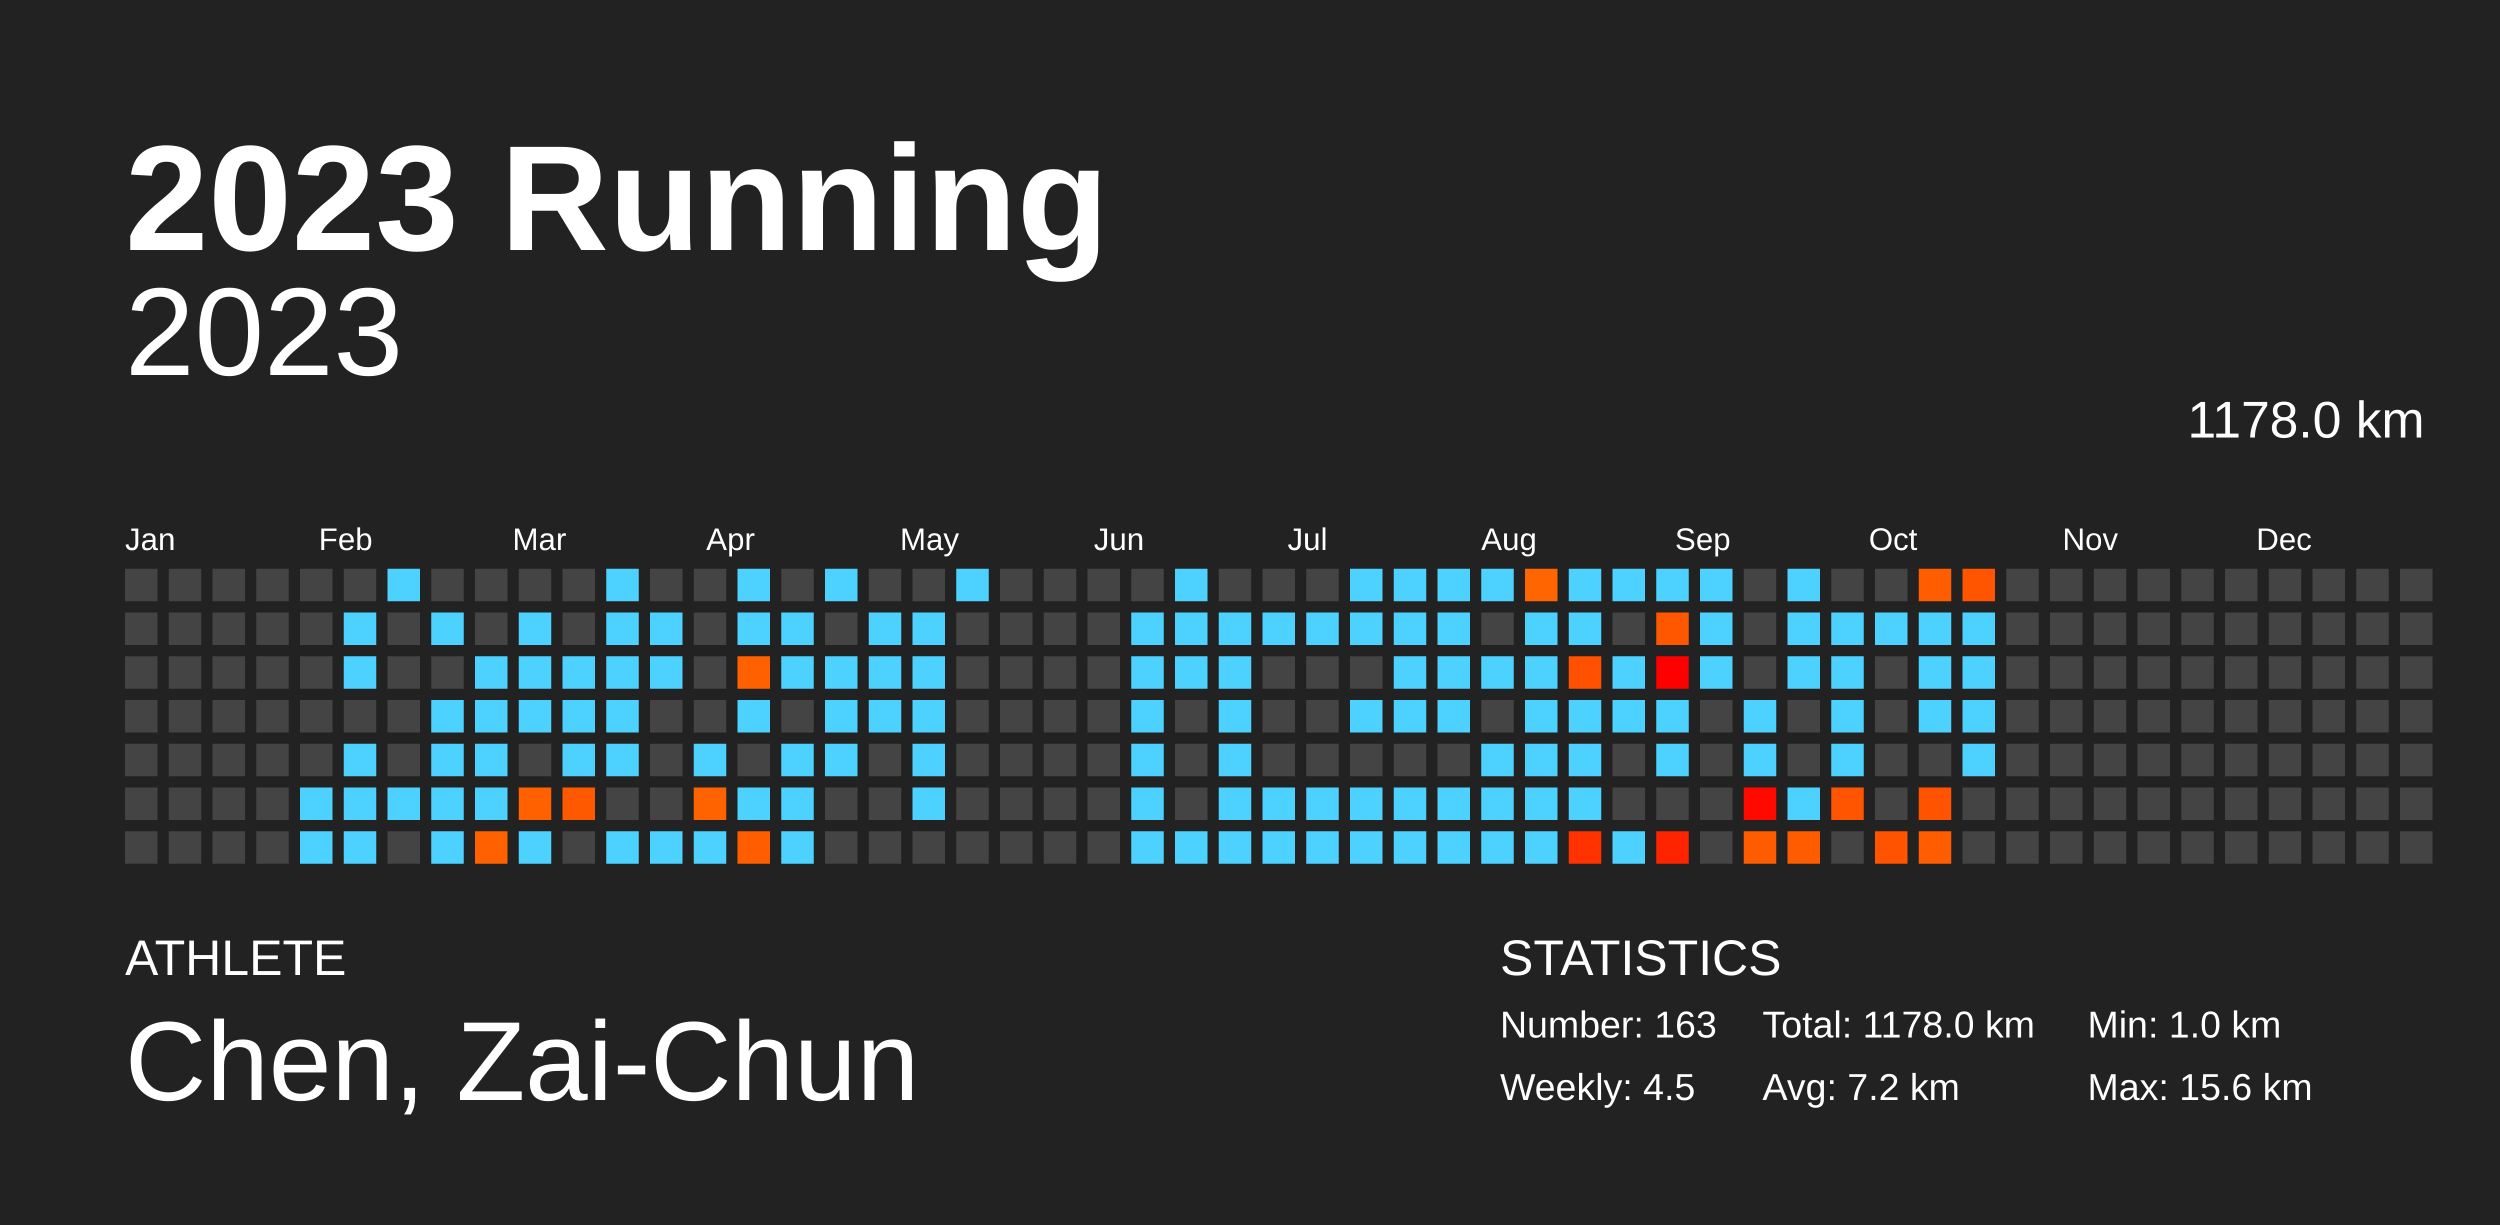
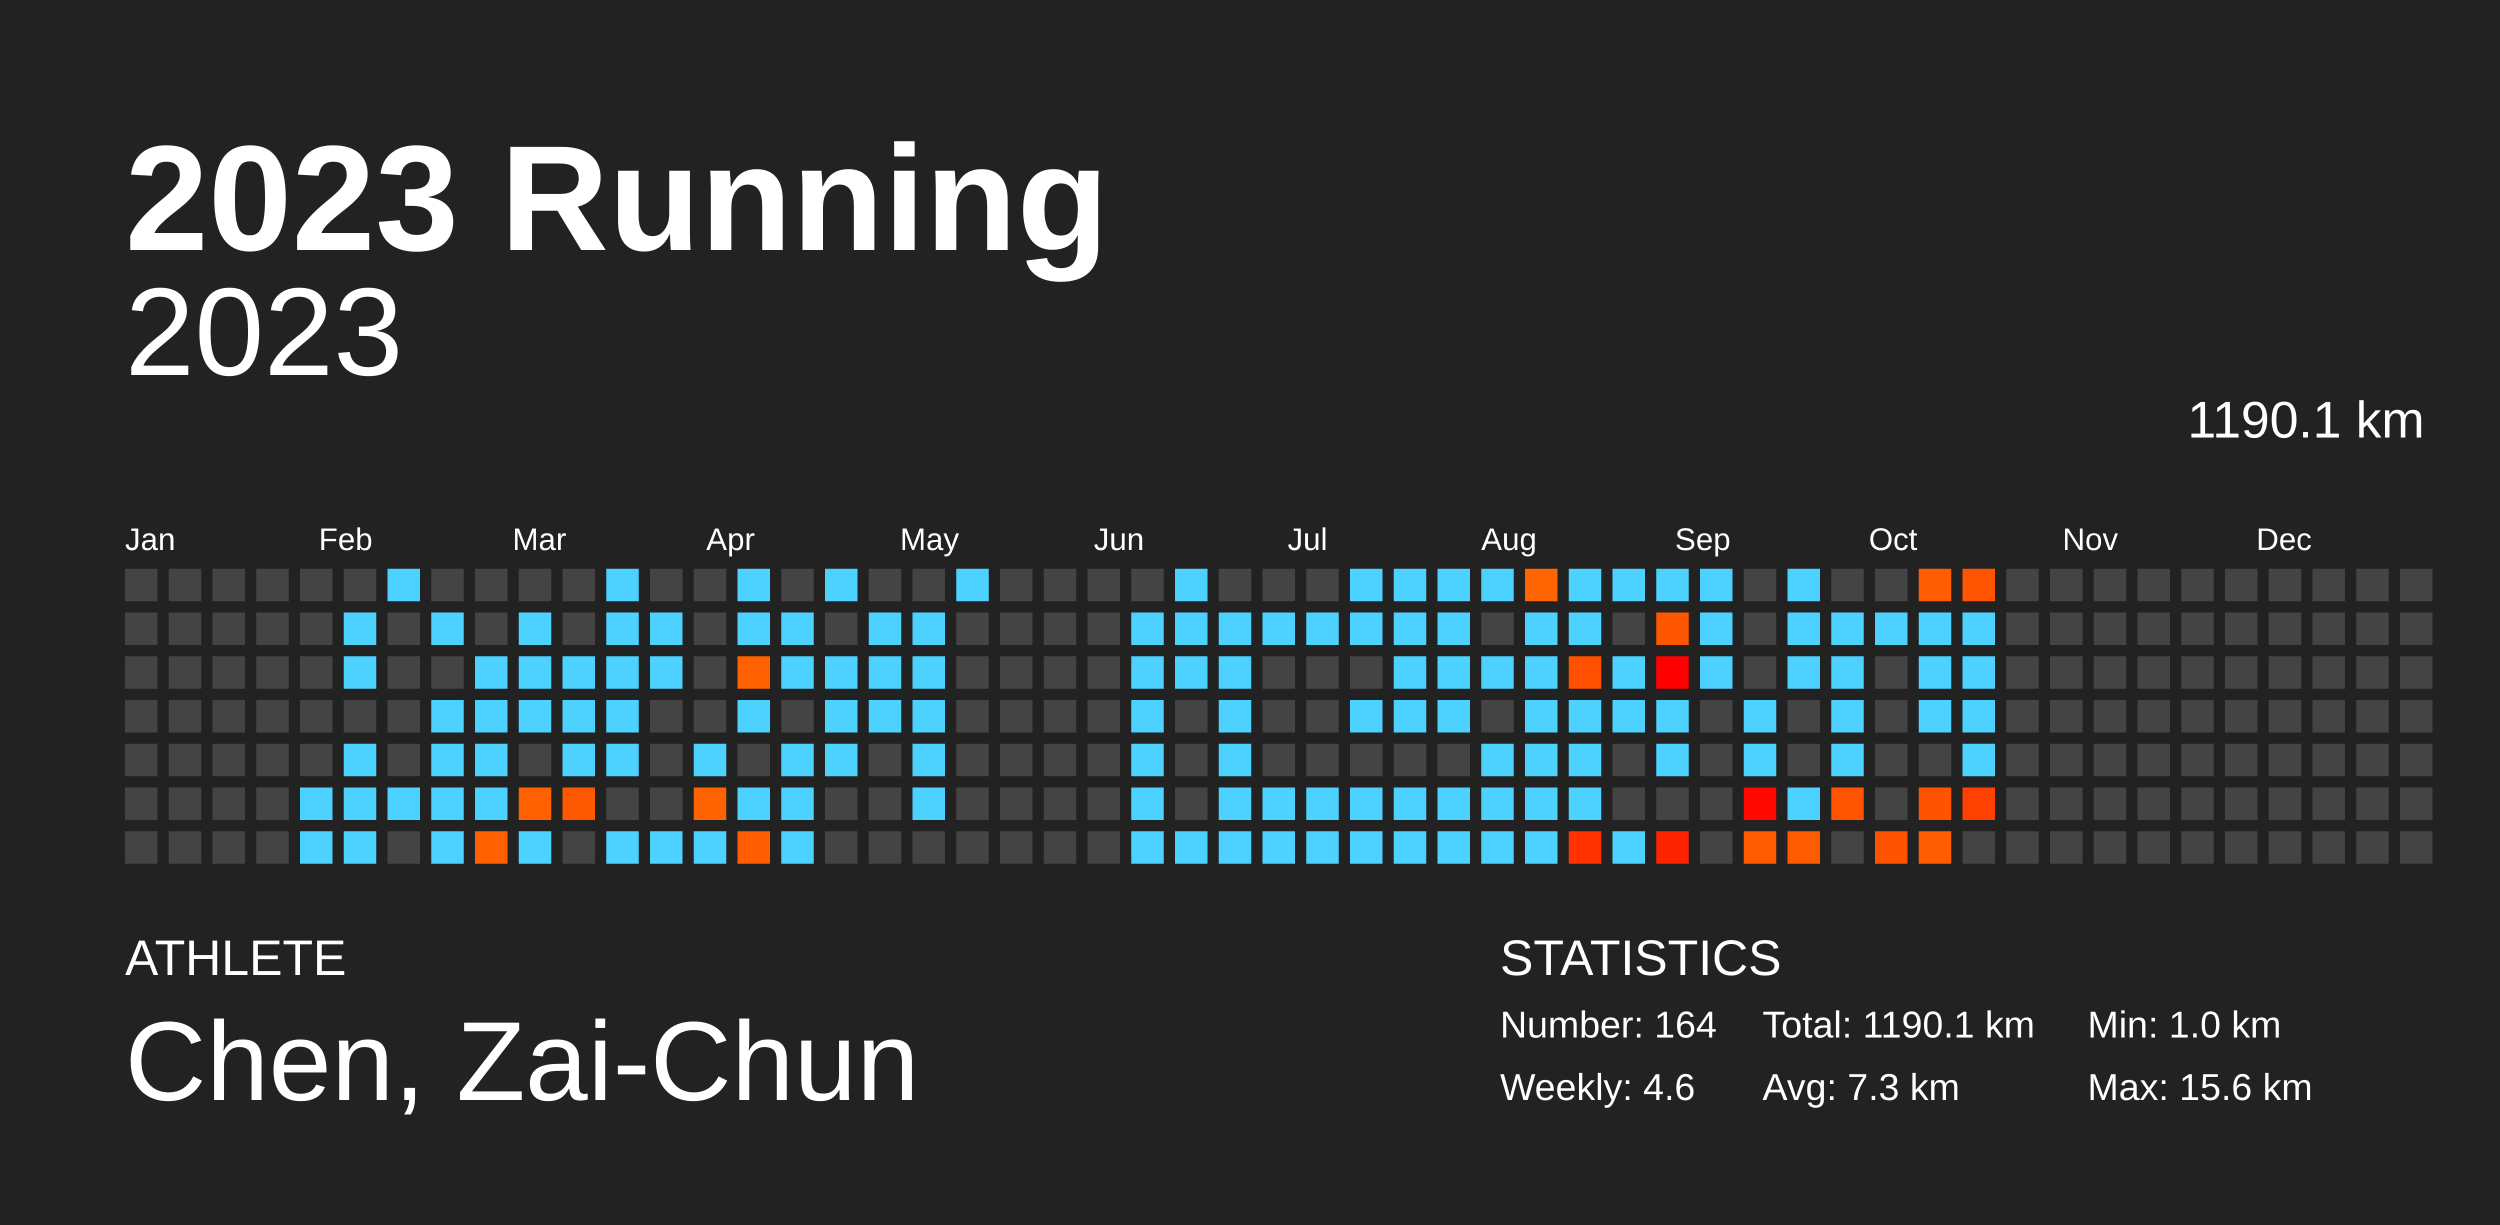
<svg xmlns="http://www.w3.org/2000/svg" baseProfile="full" height="98mm" version="1.1" viewBox="0,0,200,98" width="200mm">
  <defs />
  <rect fill="#222222" height="98" width="200" x="0" y="0" />
  <text fill="#FFFFFF" style="font-size:12px; font-family:Arial; font-weight:bold;" x="10" y="20">2023 Running</text>
  <text fill="#FFFFFF" style="font-size:4px; font-family:Arial" x="10" y="78">ATHLETE</text>
  <text fill="#FFFFFF" style="font-size:9px; font-family:Arial" x="10" y="88">Chen, Zai-Chun</text>
  <text fill="#FFFFFF" style="font-size:4px; font-family:Arial" x="120" y="78">STATISTICS</text>
-   <text fill="#FFFFFF" style="font-size:3px; font-family:Arial" x="120" y="83">Number: 163</text>
-   <text fill="#FFFFFF" style="font-size:3px; font-family:Arial" x="120" y="88">Weekly: 4.5</text>
-   <text fill="#FFFFFF" style="font-size:3px; font-family:Arial" x="141" y="83">Total: 1178.0 km</text>
-   <text fill="#FFFFFF" style="font-size:3px; font-family:Arial" x="141" y="88">Avg: 7.2 km</text>
+   <text fill="#FFFFFF" style="font-size:3px; font-family:Arial" x="120" y="83">Number: 164</text>
+   <text fill="#FFFFFF" style="font-size:3px; font-family:Arial" x="120" y="88">Weekly: 4.6</text>
+   <text fill="#FFFFFF" style="font-size:3px; font-family:Arial" x="141" y="83">Total: 1190.1 km</text>
+   <text fill="#FFFFFF" style="font-size:3px; font-family:Arial" x="141" y="88">Avg: 7.3 km</text>
  <text fill="#FFFFFF" style="font-size:3px; font-family:Arial" x="167" y="83">Min: 1.0 km</text>
  <text fill="#FFFFFF" style="font-size:3px; font-family:Arial" x="167" y="88">Max: 15.6 km</text>
  <text alignment-baseline="hanging" fill="#FFFFFF" style="font-size:10.0px; font-family:Arial;" x="10" y="30">2023</text>
-   <text alignment-baseline="hanging" fill="#FFFFFF" style="font-size:4.125px; font-family:Arial;" x="175" y="35">1178.0 km</text>
+   <text alignment-baseline="hanging" fill="#FFFFFF" style="font-size:4.125px; font-family:Arial;" x="175" y="35">1190.1 km</text>
  <text fill="#FFFFFF" style="font-size:2.5px; font-family:Arial" x="10.0" y="44">Jan</text>
  <text fill="#FFFFFF" style="font-size:2.5px; font-family:Arial" x="25.5" y="44">Feb</text>
  <text fill="#FFFFFF" style="font-size:2.5px; font-family:Arial" x="41.0" y="44">Mar</text>
  <text fill="#FFFFFF" style="font-size:2.5px; font-family:Arial" x="56.5" y="44">Apr</text>
  <text fill="#FFFFFF" style="font-size:2.5px; font-family:Arial" x="72.0" y="44">May</text>
  <text fill="#FFFFFF" style="font-size:2.5px; font-family:Arial" x="87.5" y="44">Jun</text>
  <text fill="#FFFFFF" style="font-size:2.5px; font-family:Arial" x="103.0" y="44">Jul</text>
  <text fill="#FFFFFF" style="font-size:2.5px; font-family:Arial" x="118.5" y="44">Aug</text>
  <text fill="#FFFFFF" style="font-size:2.5px; font-family:Arial" x="134.0" y="44">Sep</text>
  <text fill="#FFFFFF" style="font-size:2.5px; font-family:Arial" x="149.5" y="44">Oct</text>
  <text fill="#FFFFFF" style="font-size:2.5px; font-family:Arial" x="165.0" y="44">Nov</text>
  <text fill="#FFFFFF" style="font-size:2.5px; font-family:Arial" x="180.5" y="44">Dec</text>
  <rect fill="#444444" height="2.6" width="2.6" x="10.0" y="45.5" />
  <rect fill="#444444" height="2.6" width="2.6" x="10.0" y="49.0" />
  <rect fill="#444444" height="2.6" width="2.6" x="10.0" y="52.5" />
  <rect fill="#444444" height="2.6" width="2.6" x="10.0" y="56.0" />
  <rect fill="#444444" height="2.6" width="2.6" x="10.0" y="59.5" />
  <rect fill="#444444" height="2.6" width="2.6" x="10.0" y="63.0" />
  <rect fill="#444444" height="2.6" width="2.6" x="10.0" y="66.5" />
  <rect fill="#444444" height="2.6" width="2.6" x="13.5" y="45.5" />
  <rect fill="#444444" height="2.6" width="2.6" x="13.5" y="49.0" />
  <rect fill="#444444" height="2.6" width="2.6" x="13.5" y="52.5" />
  <rect fill="#444444" height="2.6" width="2.6" x="13.5" y="56.0" />
  <rect fill="#444444" height="2.6" width="2.6" x="13.5" y="59.5" />
  <rect fill="#444444" height="2.6" width="2.6" x="13.5" y="63.0" />
  <rect fill="#444444" height="2.6" width="2.6" x="13.5" y="66.5" />
  <rect fill="#444444" height="2.6" width="2.6" x="17.0" y="45.5" />
  <rect fill="#444444" height="2.6" width="2.6" x="17.0" y="49.0" />
  <rect fill="#444444" height="2.6" width="2.6" x="17.0" y="52.5" />
  <rect fill="#444444" height="2.6" width="2.6" x="17.0" y="56.0" />
  <rect fill="#444444" height="2.6" width="2.6" x="17.0" y="59.5" />
  <rect fill="#444444" height="2.6" width="2.6" x="17.0" y="63.0" />
  <rect fill="#444444" height="2.6" width="2.6" x="17.0" y="66.5" />
  <rect fill="#444444" height="2.6" width="2.6" x="20.5" y="45.5" />
  <rect fill="#444444" height="2.6" width="2.6" x="20.5" y="49.0" />
  <rect fill="#444444" height="2.6" width="2.6" x="20.5" y="52.5" />
  <rect fill="#444444" height="2.6" width="2.6" x="20.5" y="56.0" />
  <rect fill="#444444" height="2.6" width="2.6" x="20.5" y="59.5" />
  <rect fill="#444444" height="2.6" width="2.6" x="20.5" y="63.0" />
  <rect fill="#444444" height="2.6" width="2.6" x="20.5" y="66.5" />
  <rect fill="#444444" height="2.6" width="2.6" x="24.0" y="45.5" />
  <rect fill="#444444" height="2.6" width="2.6" x="24.0" y="49.0" />
  <rect fill="#444444" height="2.6" width="2.6" x="24.0" y="52.5" />
  <rect fill="#444444" height="2.6" width="2.6" x="24.0" y="56.0" />
  <rect fill="#444444" height="2.6" width="2.6" x="24.0" y="59.5" />
  <rect fill="#4dd2ff" height="2.6" width="2.6" x="24.0" y="63.0" />
  <rect fill="#4dd2ff" height="2.6" width="2.6" x="24.0" y="66.5" />
  <rect fill="#444444" height="2.6" width="2.6" x="27.5" y="45.5" />
  <rect fill="#4dd2ff" height="2.6" width="2.6" x="27.5" y="49.0" />
  <rect fill="#4dd2ff" height="2.6" width="2.6" x="27.5" y="52.5" />
  <rect fill="#444444" height="2.6" width="2.6" x="27.5" y="56.0" />
  <rect fill="#4dd2ff" height="2.6" width="2.6" x="27.5" y="59.5" />
  <rect fill="#4dd2ff" height="2.6" width="2.6" x="27.5" y="63.0" />
  <rect fill="#4dd2ff" height="2.6" width="2.6" x="27.5" y="66.5" />
  <rect fill="#4dd2ff" height="2.6" width="2.6" x="31.0" y="45.5" />
  <rect fill="#444444" height="2.6" width="2.6" x="31.0" y="49.0" />
  <rect fill="#444444" height="2.6" width="2.6" x="31.0" y="52.5" />
  <rect fill="#444444" height="2.6" width="2.6" x="31.0" y="56.0" />
  <rect fill="#444444" height="2.6" width="2.6" x="31.0" y="59.5" />
  <rect fill="#4dd2ff" height="2.6" width="2.6" x="31.0" y="63.0" />
  <rect fill="#444444" height="2.6" width="2.6" x="31.0" y="66.5" />
  <rect fill="#444444" height="2.6" width="2.6" x="34.5" y="45.5" />
  <rect fill="#4dd2ff" height="2.6" width="2.6" x="34.5" y="49.0" />
  <rect fill="#444444" height="2.6" width="2.6" x="34.5" y="52.5" />
  <rect fill="#4dd2ff" height="2.6" width="2.6" x="34.5" y="56.0" />
  <rect fill="#4dd2ff" height="2.6" width="2.6" x="34.5" y="59.5" />
  <rect fill="#4dd2ff" height="2.6" width="2.6" x="34.5" y="63.0" />
  <rect fill="#4dd2ff" height="2.6" width="2.6" x="34.5" y="66.5" />
  <rect fill="#444444" height="2.6" width="2.6" x="38.0" y="45.5" />
  <rect fill="#444444" height="2.6" width="2.6" x="38.0" y="49.0" />
  <rect fill="#4dd2ff" height="2.6" width="2.6" x="38.0" y="52.5" />
  <rect fill="#4dd2ff" height="2.6" width="2.6" x="38.0" y="56.0" />
  <rect fill="#4dd2ff" height="2.6" width="2.6" x="38.0" y="59.5" />
  <rect fill="#4dd2ff" height="2.6" width="2.6" x="38.0" y="63.0" />
  <rect fill="#ff6100" height="2.6" width="2.6" x="38.0" y="66.5" />
  <rect fill="#444444" height="2.6" width="2.6" x="41.5" y="45.5" />
  <rect fill="#4dd2ff" height="2.6" width="2.6" x="41.5" y="49.0" />
  <rect fill="#4dd2ff" height="2.6" width="2.6" x="41.5" y="52.5" />
  <rect fill="#4dd2ff" height="2.6" width="2.6" x="41.5" y="56.0" />
  <rect fill="#444444" height="2.6" width="2.6" x="41.5" y="59.5" />
  <rect fill="#ff6000" height="2.6" width="2.6" x="41.5" y="63.0" />
  <rect fill="#4dd2ff" height="2.6" width="2.6" x="41.5" y="66.5" />
  <rect fill="#444444" height="2.6" width="2.6" x="45.0" y="45.5" />
  <rect fill="#444444" height="2.6" width="2.6" x="45.0" y="49.0" />
  <rect fill="#4dd2ff" height="2.6" width="2.6" x="45.0" y="52.5" />
  <rect fill="#4dd2ff" height="2.6" width="2.6" x="45.0" y="56.0" />
  <rect fill="#4dd2ff" height="2.6" width="2.6" x="45.0" y="59.5" />
  <rect fill="#ff5900" height="2.6" width="2.6" x="45.0" y="63.0" />
  <rect fill="#444444" height="2.6" width="2.6" x="45.0" y="66.5" />
  <rect fill="#4dd2ff" height="2.6" width="2.6" x="48.5" y="45.5" />
  <rect fill="#4dd2ff" height="2.6" width="2.6" x="48.5" y="49.0" />
  <rect fill="#4dd2ff" height="2.6" width="2.6" x="48.5" y="52.5" />
  <rect fill="#4dd2ff" height="2.6" width="2.6" x="48.5" y="56.0" />
  <rect fill="#4dd2ff" height="2.6" width="2.6" x="48.5" y="59.5" />
  <rect fill="#444444" height="2.6" width="2.6" x="48.5" y="63.0" />
  <rect fill="#4dd2ff" height="2.6" width="2.6" x="48.5" y="66.5" />
  <rect fill="#444444" height="2.6" width="2.6" x="52.0" y="45.5" />
  <rect fill="#4dd2ff" height="2.6" width="2.6" x="52.0" y="49.0" />
  <rect fill="#4dd2ff" height="2.6" width="2.6" x="52.0" y="52.5" />
  <rect fill="#444444" height="2.6" width="2.6" x="52.0" y="56.0" />
  <rect fill="#444444" height="2.6" width="2.6" x="52.0" y="59.5" />
  <rect fill="#444444" height="2.6" width="2.6" x="52.0" y="63.0" />
  <rect fill="#4dd2ff" height="2.6" width="2.6" x="52.0" y="66.5" />
  <rect fill="#444444" height="2.6" width="2.6" x="55.5" y="45.5" />
  <rect fill="#444444" height="2.6" width="2.6" x="55.5" y="49.0" />
  <rect fill="#444444" height="2.6" width="2.6" x="55.5" y="52.5" />
  <rect fill="#444444" height="2.6" width="2.6" x="55.5" y="56.0" />
  <rect fill="#4dd2ff" height="2.6" width="2.6" x="55.5" y="59.5" />
  <rect fill="#ff6300" height="2.6" width="2.6" x="55.5" y="63.0" />
  <rect fill="#4dd2ff" height="2.6" width="2.6" x="55.5" y="66.5" />
  <rect fill="#4dd2ff" height="2.6" width="2.6" x="59.0" y="45.5" />
  <rect fill="#4dd2ff" height="2.6" width="2.6" x="59.0" y="49.0" />
  <rect fill="#ff6100" height="2.6" width="2.6" x="59.0" y="52.5" />
  <rect fill="#4dd2ff" height="2.6" width="2.6" x="59.0" y="56.0" />
  <rect fill="#444444" height="2.6" width="2.6" x="59.0" y="59.5" />
  <rect fill="#4dd2ff" height="2.6" width="2.6" x="59.0" y="63.0" />
  <rect fill="#ff5d00" height="2.6" width="2.6" x="59.0" y="66.5" />
  <rect fill="#444444" height="2.6" width="2.6" x="62.5" y="45.5" />
  <rect fill="#4dd2ff" height="2.6" width="2.6" x="62.5" y="49.0" />
  <rect fill="#4dd2ff" height="2.6" width="2.6" x="62.5" y="52.5" />
  <rect fill="#444444" height="2.6" width="2.6" x="62.5" y="56.0" />
  <rect fill="#4dd2ff" height="2.6" width="2.6" x="62.5" y="59.5" />
  <rect fill="#4dd2ff" height="2.6" width="2.6" x="62.5" y="63.0" />
  <rect fill="#4dd2ff" height="2.6" width="2.6" x="62.5" y="66.5" />
  <rect fill="#4dd2ff" height="2.6" width="2.6" x="66.0" y="45.5" />
  <rect fill="#444444" height="2.6" width="2.6" x="66.0" y="49.0" />
  <rect fill="#4dd2ff" height="2.6" width="2.6" x="66.0" y="52.5" />
  <rect fill="#4dd2ff" height="2.6" width="2.6" x="66.0" y="56.0" />
  <rect fill="#4dd2ff" height="2.6" width="2.6" x="66.0" y="59.5" />
  <rect fill="#444444" height="2.6" width="2.6" x="66.0" y="63.0" />
  <rect fill="#444444" height="2.6" width="2.6" x="66.0" y="66.5" />
  <rect fill="#444444" height="2.6" width="2.6" x="69.5" y="45.5" />
  <rect fill="#4dd2ff" height="2.6" width="2.6" x="69.5" y="49.0" />
  <rect fill="#4dd2ff" height="2.6" width="2.6" x="69.5" y="52.5" />
  <rect fill="#4dd2ff" height="2.6" width="2.6" x="69.5" y="56.0" />
  <rect fill="#444444" height="2.6" width="2.6" x="69.5" y="59.5" />
  <rect fill="#444444" height="2.6" width="2.6" x="69.5" y="63.0" />
  <rect fill="#444444" height="2.6" width="2.6" x="69.5" y="66.5" />
  <rect fill="#444444" height="2.6" width="2.6" x="73.0" y="45.5" />
  <rect fill="#4dd2ff" height="2.6" width="2.6" x="73.0" y="49.0" />
  <rect fill="#4dd2ff" height="2.6" width="2.6" x="73.0" y="52.5" />
  <rect fill="#4dd2ff" height="2.6" width="2.6" x="73.0" y="56.0" />
  <rect fill="#4dd2ff" height="2.6" width="2.6" x="73.0" y="59.5" />
  <rect fill="#4dd2ff" height="2.6" width="2.6" x="73.0" y="63.0" />
  <rect fill="#444444" height="2.6" width="2.6" x="73.0" y="66.5" />
  <rect fill="#4dd2ff" height="2.6" width="2.6" x="76.5" y="45.5" />
  <rect fill="#444444" height="2.6" width="2.6" x="76.5" y="49.0" />
  <rect fill="#444444" height="2.6" width="2.6" x="76.5" y="52.5" />
  <rect fill="#444444" height="2.6" width="2.6" x="76.5" y="56.0" />
  <rect fill="#444444" height="2.6" width="2.6" x="76.5" y="59.5" />
  <rect fill="#444444" height="2.6" width="2.6" x="76.5" y="63.0" />
  <rect fill="#444444" height="2.6" width="2.6" x="76.5" y="66.5" />
  <rect fill="#444444" height="2.6" width="2.6" x="80.0" y="45.5" />
  <rect fill="#444444" height="2.6" width="2.6" x="80.0" y="49.0" />
  <rect fill="#444444" height="2.6" width="2.6" x="80.0" y="52.5" />
  <rect fill="#444444" height="2.6" width="2.6" x="80.0" y="56.0" />
  <rect fill="#444444" height="2.6" width="2.6" x="80.0" y="59.5" />
  <rect fill="#444444" height="2.6" width="2.6" x="80.0" y="63.0" />
  <rect fill="#444444" height="2.6" width="2.6" x="80.0" y="66.5" />
  <rect fill="#444444" height="2.6" width="2.6" x="83.5" y="45.5" />
  <rect fill="#444444" height="2.6" width="2.6" x="83.5" y="49.0" />
  <rect fill="#444444" height="2.6" width="2.6" x="83.5" y="52.5" />
  <rect fill="#444444" height="2.6" width="2.6" x="83.5" y="56.0" />
  <rect fill="#444444" height="2.6" width="2.6" x="83.5" y="59.5" />
  <rect fill="#444444" height="2.6" width="2.6" x="83.5" y="63.0" />
  <rect fill="#444444" height="2.6" width="2.6" x="83.5" y="66.5" />
  <rect fill="#444444" height="2.6" width="2.6" x="87.0" y="45.5" />
  <rect fill="#444444" height="2.6" width="2.6" x="87.0" y="49.0" />
  <rect fill="#444444" height="2.6" width="2.6" x="87.0" y="52.5" />
  <rect fill="#444444" height="2.6" width="2.6" x="87.0" y="56.0" />
  <rect fill="#444444" height="2.6" width="2.6" x="87.0" y="59.5" />
  <rect fill="#444444" height="2.6" width="2.6" x="87.0" y="63.0" />
  <rect fill="#444444" height="2.6" width="2.6" x="87.0" y="66.5" />
  <rect fill="#444444" height="2.6" width="2.6" x="90.5" y="45.5" />
  <rect fill="#4dd2ff" height="2.6" width="2.6" x="90.5" y="49.0" />
  <rect fill="#4dd2ff" height="2.6" width="2.6" x="90.5" y="52.5" />
  <rect fill="#4dd2ff" height="2.6" width="2.6" x="90.5" y="56.0" />
  <rect fill="#4dd2ff" height="2.6" width="2.6" x="90.5" y="59.5" />
  <rect fill="#4dd2ff" height="2.6" width="2.6" x="90.5" y="63.0" />
  <rect fill="#4dd2ff" height="2.6" width="2.6" x="90.5" y="66.5" />
  <rect fill="#4dd2ff" height="2.6" width="2.6" x="94.0" y="45.5" />
  <rect fill="#4dd2ff" height="2.6" width="2.6" x="94.0" y="49.0" />
  <rect fill="#4dd2ff" height="2.6" width="2.6" x="94.0" y="52.5" />
  <rect fill="#444444" height="2.6" width="2.6" x="94.0" y="56.0" />
  <rect fill="#444444" height="2.6" width="2.6" x="94.0" y="59.5" />
  <rect fill="#444444" height="2.6" width="2.6" x="94.0" y="63.0" />
  <rect fill="#4dd2ff" height="2.6" width="2.6" x="94.0" y="66.5" />
  <rect fill="#444444" height="2.6" width="2.6" x="97.5" y="45.5" />
  <rect fill="#4dd2ff" height="2.6" width="2.6" x="97.5" y="49.0" />
  <rect fill="#4dd2ff" height="2.6" width="2.6" x="97.5" y="52.5" />
  <rect fill="#4dd2ff" height="2.6" width="2.6" x="97.5" y="56.0" />
  <rect fill="#4dd2ff" height="2.6" width="2.6" x="97.5" y="59.5" />
  <rect fill="#4dd2ff" height="2.6" width="2.6" x="97.5" y="63.0" />
  <rect fill="#4dd2ff" height="2.6" width="2.6" x="97.5" y="66.5" />
  <rect fill="#444444" height="2.6" width="2.6" x="101.0" y="45.5" />
  <rect fill="#4dd2ff" height="2.6" width="2.6" x="101.0" y="49.0" />
  <rect fill="#444444" height="2.6" width="2.6" x="101.0" y="52.5" />
  <rect fill="#444444" height="2.6" width="2.6" x="101.0" y="56.0" />
  <rect fill="#444444" height="2.6" width="2.6" x="101.0" y="59.5" />
  <rect fill="#4dd2ff" height="2.6" width="2.6" x="101.0" y="63.0" />
  <rect fill="#4dd2ff" height="2.6" width="2.6" x="101.0" y="66.5" />
  <rect fill="#444444" height="2.6" width="2.6" x="104.5" y="45.5" />
  <rect fill="#4dd2ff" height="2.6" width="2.6" x="104.5" y="49.0" />
  <rect fill="#444444" height="2.6" width="2.6" x="104.5" y="52.5" />
  <rect fill="#444444" height="2.6" width="2.6" x="104.5" y="56.0" />
  <rect fill="#444444" height="2.6" width="2.6" x="104.5" y="59.5" />
  <rect fill="#4dd2ff" height="2.6" width="2.6" x="104.5" y="63.0" />
  <rect fill="#4dd2ff" height="2.6" width="2.6" x="104.5" y="66.5" />
  <rect fill="#4dd2ff" height="2.6" width="2.6" x="108.0" y="45.5" />
  <rect fill="#4dd2ff" height="2.6" width="2.6" x="108.0" y="49.0" />
  <rect fill="#444444" height="2.6" width="2.6" x="108.0" y="52.5" />
  <rect fill="#4dd2ff" height="2.6" width="2.6" x="108.0" y="56.0" />
  <rect fill="#444444" height="2.6" width="2.6" x="108.0" y="59.5" />
  <rect fill="#4dd2ff" height="2.6" width="2.6" x="108.0" y="63.0" />
  <rect fill="#4dd2ff" height="2.6" width="2.6" x="108.0" y="66.5" />
  <rect fill="#4dd2ff" height="2.6" width="2.6" x="111.5" y="45.5" />
  <rect fill="#4dd2ff" height="2.6" width="2.6" x="111.5" y="49.0" />
  <rect fill="#4dd2ff" height="2.6" width="2.6" x="111.5" y="52.5" />
  <rect fill="#4dd2ff" height="2.6" width="2.6" x="111.5" y="56.0" />
  <rect fill="#444444" height="2.6" width="2.6" x="111.5" y="59.5" />
  <rect fill="#4dd2ff" height="2.6" width="2.6" x="111.5" y="63.0" />
  <rect fill="#4dd2ff" height="2.6" width="2.6" x="111.5" y="66.5" />
  <rect fill="#4dd2ff" height="2.6" width="2.6" x="115.0" y="45.5" />
  <rect fill="#4dd2ff" height="2.6" width="2.6" x="115.0" y="49.0" />
  <rect fill="#4dd2ff" height="2.6" width="2.6" x="115.0" y="52.5" />
  <rect fill="#4dd2ff" height="2.6" width="2.6" x="115.0" y="56.0" />
  <rect fill="#444444" height="2.6" width="2.6" x="115.0" y="59.5" />
  <rect fill="#4dd2ff" height="2.6" width="2.6" x="115.0" y="63.0" />
  <rect fill="#4dd2ff" height="2.6" width="2.6" x="115.0" y="66.5" />
  <rect fill="#4dd2ff" height="2.6" width="2.6" x="118.5" y="45.5" />
  <rect fill="#444444" height="2.6" width="2.6" x="118.5" y="49.0" />
  <rect fill="#4dd2ff" height="2.6" width="2.6" x="118.5" y="52.5" />
  <rect fill="#444444" height="2.6" width="2.6" x="118.5" y="56.0" />
  <rect fill="#4dd2ff" height="2.6" width="2.6" x="118.5" y="59.5" />
  <rect fill="#4dd2ff" height="2.6" width="2.6" x="118.5" y="63.0" />
  <rect fill="#4dd2ff" height="2.6" width="2.6" x="118.5" y="66.5" />
  <rect fill="#ff6500" height="2.6" width="2.6" x="122.0" y="45.5" />
  <rect fill="#4dd2ff" height="2.6" width="2.6" x="122.0" y="49.0" />
  <rect fill="#4dd2ff" height="2.6" width="2.6" x="122.0" y="52.5" />
  <rect fill="#4dd2ff" height="2.6" width="2.6" x="122.0" y="56.0" />
  <rect fill="#4dd2ff" height="2.6" width="2.6" x="122.0" y="59.5" />
  <rect fill="#4dd2ff" height="2.6" width="2.6" x="122.0" y="63.0" />
  <rect fill="#4dd2ff" height="2.6" width="2.6" x="122.0" y="66.5" />
  <rect fill="#4dd2ff" height="2.6" width="2.6" x="125.5" y="45.5" />
  <rect fill="#4dd2ff" height="2.6" width="2.6" x="125.5" y="49.0" />
  <rect fill="#ff5100" height="2.6" width="2.6" x="125.5" y="52.5" />
  <rect fill="#4dd2ff" height="2.6" width="2.6" x="125.5" y="56.0" />
  <rect fill="#4dd2ff" height="2.6" width="2.6" x="125.5" y="59.5" />
  <rect fill="#4dd2ff" height="2.6" width="2.6" x="125.5" y="63.0" />
  <rect fill="#ff3200" height="2.6" width="2.6" x="125.5" y="66.5" />
  <rect fill="#4dd2ff" height="2.6" width="2.6" x="129.0" y="45.5" />
  <rect fill="#444444" height="2.6" width="2.6" x="129.0" y="49.0" />
  <rect fill="#4dd2ff" height="2.6" width="2.6" x="129.0" y="52.5" />
  <rect fill="#4dd2ff" height="2.6" width="2.6" x="129.0" y="56.0" />
  <rect fill="#444444" height="2.6" width="2.6" x="129.0" y="59.5" />
  <rect fill="#444444" height="2.6" width="2.6" x="129.0" y="63.0" />
  <rect fill="#4dd2ff" height="2.6" width="2.6" x="129.0" y="66.5" />
  <rect fill="#4dd2ff" height="2.6" width="2.6" x="132.5" y="45.5" />
  <rect fill="#ff5700" height="2.6" width="2.6" x="132.5" y="49.0" />
  <rect fill="#ff0000" height="2.6" width="2.6" x="132.5" y="52.5" />
  <rect fill="#4dd2ff" height="2.6" width="2.6" x="132.5" y="56.0" />
  <rect fill="#4dd2ff" height="2.6" width="2.6" x="132.5" y="59.5" />
  <rect fill="#444444" height="2.6" width="2.6" x="132.5" y="63.0" />
  <rect fill="#ff2400" height="2.6" width="2.6" x="132.5" y="66.5" />
  <rect fill="#4dd2ff" height="2.6" width="2.6" x="136.0" y="45.5" />
  <rect fill="#4dd2ff" height="2.6" width="2.6" x="136.0" y="49.0" />
  <rect fill="#4dd2ff" height="2.6" width="2.6" x="136.0" y="52.5" />
  <rect fill="#444444" height="2.6" width="2.6" x="136.0" y="56.0" />
  <rect fill="#444444" height="2.6" width="2.6" x="136.0" y="59.5" />
  <rect fill="#444444" height="2.6" width="2.6" x="136.0" y="63.0" />
  <rect fill="#444444" height="2.6" width="2.6" x="136.0" y="66.5" />
  <rect fill="#444444" height="2.6" width="2.6" x="139.5" y="45.5" />
  <rect fill="#444444" height="2.6" width="2.6" x="139.5" y="49.0" />
  <rect fill="#444444" height="2.6" width="2.6" x="139.5" y="52.5" />
  <rect fill="#4dd2ff" height="2.6" width="2.6" x="139.5" y="56.0" />
  <rect fill="#4dd2ff" height="2.6" width="2.6" x="139.5" y="59.5" />
  <rect fill="#ff0900" height="2.6" width="2.6" x="139.5" y="63.0" />
  <rect fill="#ff5c00" height="2.6" width="2.6" x="139.5" y="66.5" />
  <rect fill="#4dd2ff" height="2.6" width="2.6" x="143.0" y="45.5" />
  <rect fill="#4dd2ff" height="2.6" width="2.6" x="143.0" y="49.0" />
  <rect fill="#4dd2ff" height="2.6" width="2.6" x="143.0" y="52.5" />
  <rect fill="#444444" height="2.6" width="2.6" x="143.0" y="56.0" />
  <rect fill="#444444" height="2.6" width="2.6" x="143.0" y="59.5" />
  <rect fill="#4dd2ff" height="2.6" width="2.6" x="143.0" y="63.0" />
  <rect fill="#ff5c00" height="2.6" width="2.6" x="143.0" y="66.5" />
  <rect fill="#444444" height="2.6" width="2.6" x="146.5" y="45.5" />
  <rect fill="#4dd2ff" height="2.6" width="2.6" x="146.5" y="49.0" />
  <rect fill="#4dd2ff" height="2.6" width="2.6" x="146.5" y="52.5" />
  <rect fill="#4dd2ff" height="2.6" width="2.6" x="146.5" y="56.0" />
  <rect fill="#4dd2ff" height="2.6" width="2.6" x="146.5" y="59.5" />
  <rect fill="#ff5400" height="2.6" width="2.6" x="146.5" y="63.0" />
  <rect fill="#444444" height="2.6" width="2.6" x="146.5" y="66.5" />
  <rect fill="#444444" height="2.6" width="2.6" x="150.0" y="45.5" />
  <rect fill="#4dd2ff" height="2.6" width="2.6" x="150.0" y="49.0" />
  <rect fill="#444444" height="2.6" width="2.6" x="150.0" y="52.5" />
  <rect fill="#444444" height="2.6" width="2.6" x="150.0" y="56.0" />
  <rect fill="#444444" height="2.6" width="2.6" x="150.0" y="59.5" />
  <rect fill="#444444" height="2.6" width="2.6" x="150.0" y="63.0" />
  <rect fill="#ff5300" height="2.6" width="2.6" x="150.0" y="66.5" />
  <rect fill="#ff5d00" height="2.6" width="2.6" x="153.5" y="45.5" />
  <rect fill="#4dd2ff" height="2.6" width="2.6" x="153.5" y="49.0" />
  <rect fill="#4dd2ff" height="2.6" width="2.6" x="153.5" y="52.5" />
  <rect fill="#4dd2ff" height="2.6" width="2.6" x="153.5" y="56.0" />
  <rect fill="#444444" height="2.6" width="2.6" x="153.5" y="59.5" />
  <rect fill="#ff5300" height="2.6" width="2.6" x="153.5" y="63.0" />
  <rect fill="#ff5d00" height="2.6" width="2.6" x="153.5" y="66.5" />
  <rect fill="#ff5400" height="2.6" width="2.6" x="157.0" y="45.5" />
  <rect fill="#4dd2ff" height="2.6" width="2.6" x="157.0" y="49.0" />
  <rect fill="#4dd2ff" height="2.6" width="2.6" x="157.0" y="52.5" />
  <rect fill="#4dd2ff" height="2.6" width="2.6" x="157.0" y="56.0" />
  <rect fill="#4dd2ff" height="2.6" width="2.6" x="157.0" y="59.5" />
-   <rect fill="#444444" height="2.6" width="2.6" x="157.0" y="63.0" />
+   <rect fill="#ff4100" height="2.6" width="2.6" x="157.0" y="63.0" />
  <rect fill="#444444" height="2.6" width="2.6" x="157.0" y="66.5" />
  <rect fill="#444444" height="2.6" width="2.6" x="160.5" y="45.5" />
  <rect fill="#444444" height="2.6" width="2.6" x="160.5" y="49.0" />
  <rect fill="#444444" height="2.6" width="2.6" x="160.5" y="52.5" />
  <rect fill="#444444" height="2.6" width="2.6" x="160.5" y="56.0" />
  <rect fill="#444444" height="2.6" width="2.6" x="160.5" y="59.5" />
  <rect fill="#444444" height="2.6" width="2.6" x="160.5" y="63.0" />
  <rect fill="#444444" height="2.6" width="2.6" x="160.5" y="66.5" />
  <rect fill="#444444" height="2.6" width="2.6" x="164.0" y="45.5" />
  <rect fill="#444444" height="2.6" width="2.6" x="164.0" y="49.0" />
  <rect fill="#444444" height="2.6" width="2.6" x="164.0" y="52.5" />
  <rect fill="#444444" height="2.6" width="2.6" x="164.0" y="56.0" />
  <rect fill="#444444" height="2.6" width="2.6" x="164.0" y="59.5" />
  <rect fill="#444444" height="2.6" width="2.6" x="164.0" y="63.0" />
  <rect fill="#444444" height="2.6" width="2.6" x="164.0" y="66.5" />
  <rect fill="#444444" height="2.6" width="2.6" x="167.5" y="45.5" />
  <rect fill="#444444" height="2.6" width="2.6" x="167.5" y="49.0" />
  <rect fill="#444444" height="2.6" width="2.6" x="167.5" y="52.5" />
  <rect fill="#444444" height="2.6" width="2.6" x="167.5" y="56.0" />
  <rect fill="#444444" height="2.6" width="2.6" x="167.5" y="59.5" />
  <rect fill="#444444" height="2.6" width="2.6" x="167.5" y="63.0" />
  <rect fill="#444444" height="2.6" width="2.6" x="167.5" y="66.5" />
  <rect fill="#444444" height="2.6" width="2.6" x="171.0" y="45.5" />
  <rect fill="#444444" height="2.6" width="2.6" x="171.0" y="49.0" />
  <rect fill="#444444" height="2.6" width="2.6" x="171.0" y="52.5" />
  <rect fill="#444444" height="2.6" width="2.6" x="171.0" y="56.0" />
  <rect fill="#444444" height="2.6" width="2.6" x="171.0" y="59.5" />
  <rect fill="#444444" height="2.6" width="2.6" x="171.0" y="63.0" />
  <rect fill="#444444" height="2.6" width="2.6" x="171.0" y="66.5" />
  <rect fill="#444444" height="2.6" width="2.6" x="174.5" y="45.5" />
  <rect fill="#444444" height="2.6" width="2.6" x="174.5" y="49.0" />
  <rect fill="#444444" height="2.6" width="2.6" x="174.5" y="52.5" />
  <rect fill="#444444" height="2.6" width="2.6" x="174.5" y="56.0" />
  <rect fill="#444444" height="2.6" width="2.6" x="174.5" y="59.5" />
  <rect fill="#444444" height="2.6" width="2.6" x="174.5" y="63.0" />
  <rect fill="#444444" height="2.6" width="2.6" x="174.5" y="66.5" />
  <rect fill="#444444" height="2.6" width="2.6" x="178.0" y="45.5" />
  <rect fill="#444444" height="2.6" width="2.6" x="178.0" y="49.0" />
  <rect fill="#444444" height="2.6" width="2.6" x="178.0" y="52.5" />
  <rect fill="#444444" height="2.6" width="2.6" x="178.0" y="56.0" />
  <rect fill="#444444" height="2.6" width="2.6" x="178.0" y="59.5" />
  <rect fill="#444444" height="2.6" width="2.6" x="178.0" y="63.0" />
  <rect fill="#444444" height="2.6" width="2.6" x="178.0" y="66.5" />
  <rect fill="#444444" height="2.6" width="2.6" x="181.5" y="45.5" />
  <rect fill="#444444" height="2.6" width="2.6" x="181.5" y="49.0" />
  <rect fill="#444444" height="2.6" width="2.6" x="181.5" y="52.5" />
  <rect fill="#444444" height="2.6" width="2.6" x="181.5" y="56.0" />
  <rect fill="#444444" height="2.6" width="2.6" x="181.5" y="59.5" />
  <rect fill="#444444" height="2.6" width="2.6" x="181.5" y="63.0" />
  <rect fill="#444444" height="2.6" width="2.6" x="181.5" y="66.5" />
  <rect fill="#444444" height="2.6" width="2.6" x="185.0" y="45.5" />
  <rect fill="#444444" height="2.6" width="2.6" x="185.0" y="49.0" />
  <rect fill="#444444" height="2.6" width="2.6" x="185.0" y="52.5" />
  <rect fill="#444444" height="2.6" width="2.6" x="185.0" y="56.0" />
  <rect fill="#444444" height="2.6" width="2.6" x="185.0" y="59.5" />
  <rect fill="#444444" height="2.6" width="2.6" x="185.0" y="63.0" />
  <rect fill="#444444" height="2.6" width="2.6" x="185.0" y="66.5" />
  <rect fill="#444444" height="2.6" width="2.6" x="188.5" y="45.5" />
  <rect fill="#444444" height="2.6" width="2.6" x="188.5" y="49.0" />
  <rect fill="#444444" height="2.6" width="2.6" x="188.5" y="52.5" />
  <rect fill="#444444" height="2.6" width="2.6" x="188.5" y="56.0" />
  <rect fill="#444444" height="2.6" width="2.6" x="188.5" y="59.5" />
  <rect fill="#444444" height="2.6" width="2.6" x="188.5" y="63.0" />
  <rect fill="#444444" height="2.6" width="2.6" x="188.5" y="66.5" />
  <rect fill="#444444" height="2.6" width="2.6" x="192.0" y="45.5" />
  <rect fill="#444444" height="2.6" width="2.6" x="192.0" y="49.0" />
  <rect fill="#444444" height="2.6" width="2.6" x="192.0" y="52.5" />
  <rect fill="#444444" height="2.6" width="2.6" x="192.0" y="56.0" />
  <rect fill="#444444" height="2.6" width="2.6" x="192.0" y="59.5" />
  <rect fill="#444444" height="2.6" width="2.6" x="192.0" y="63.0" />
  <rect fill="#444444" height="2.6" width="2.6" x="192.0" y="66.5" />
</svg>
